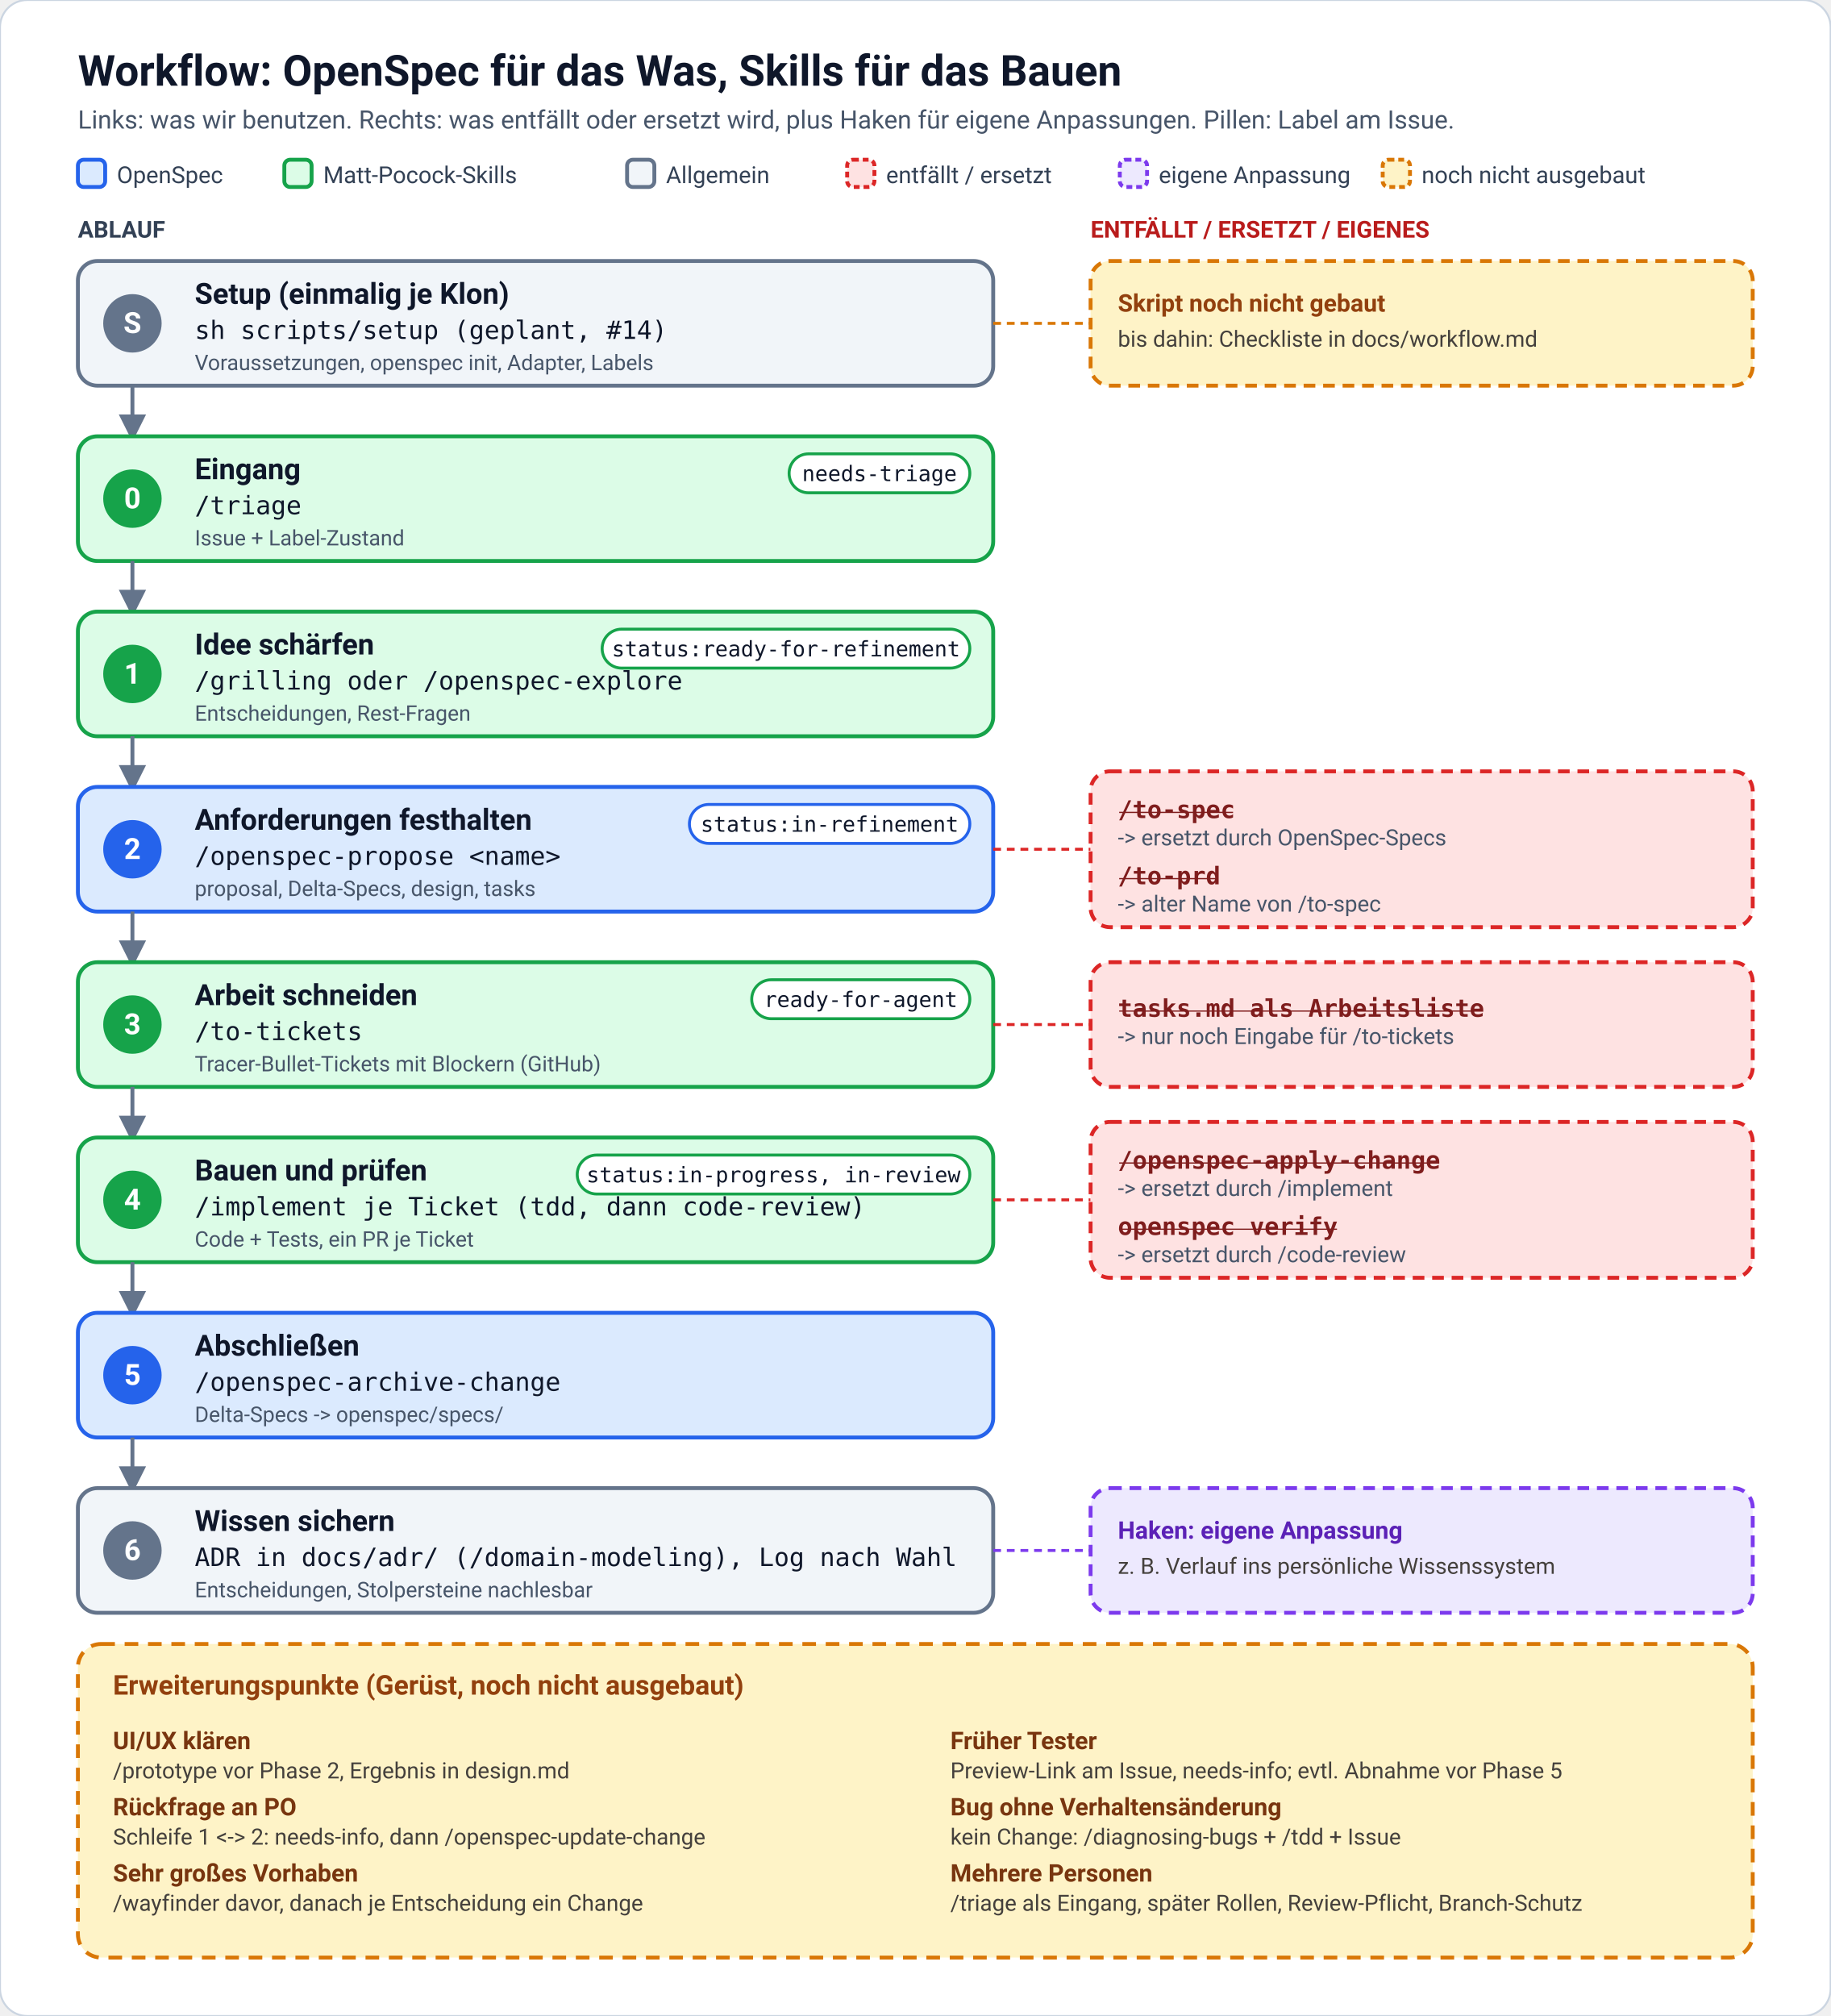
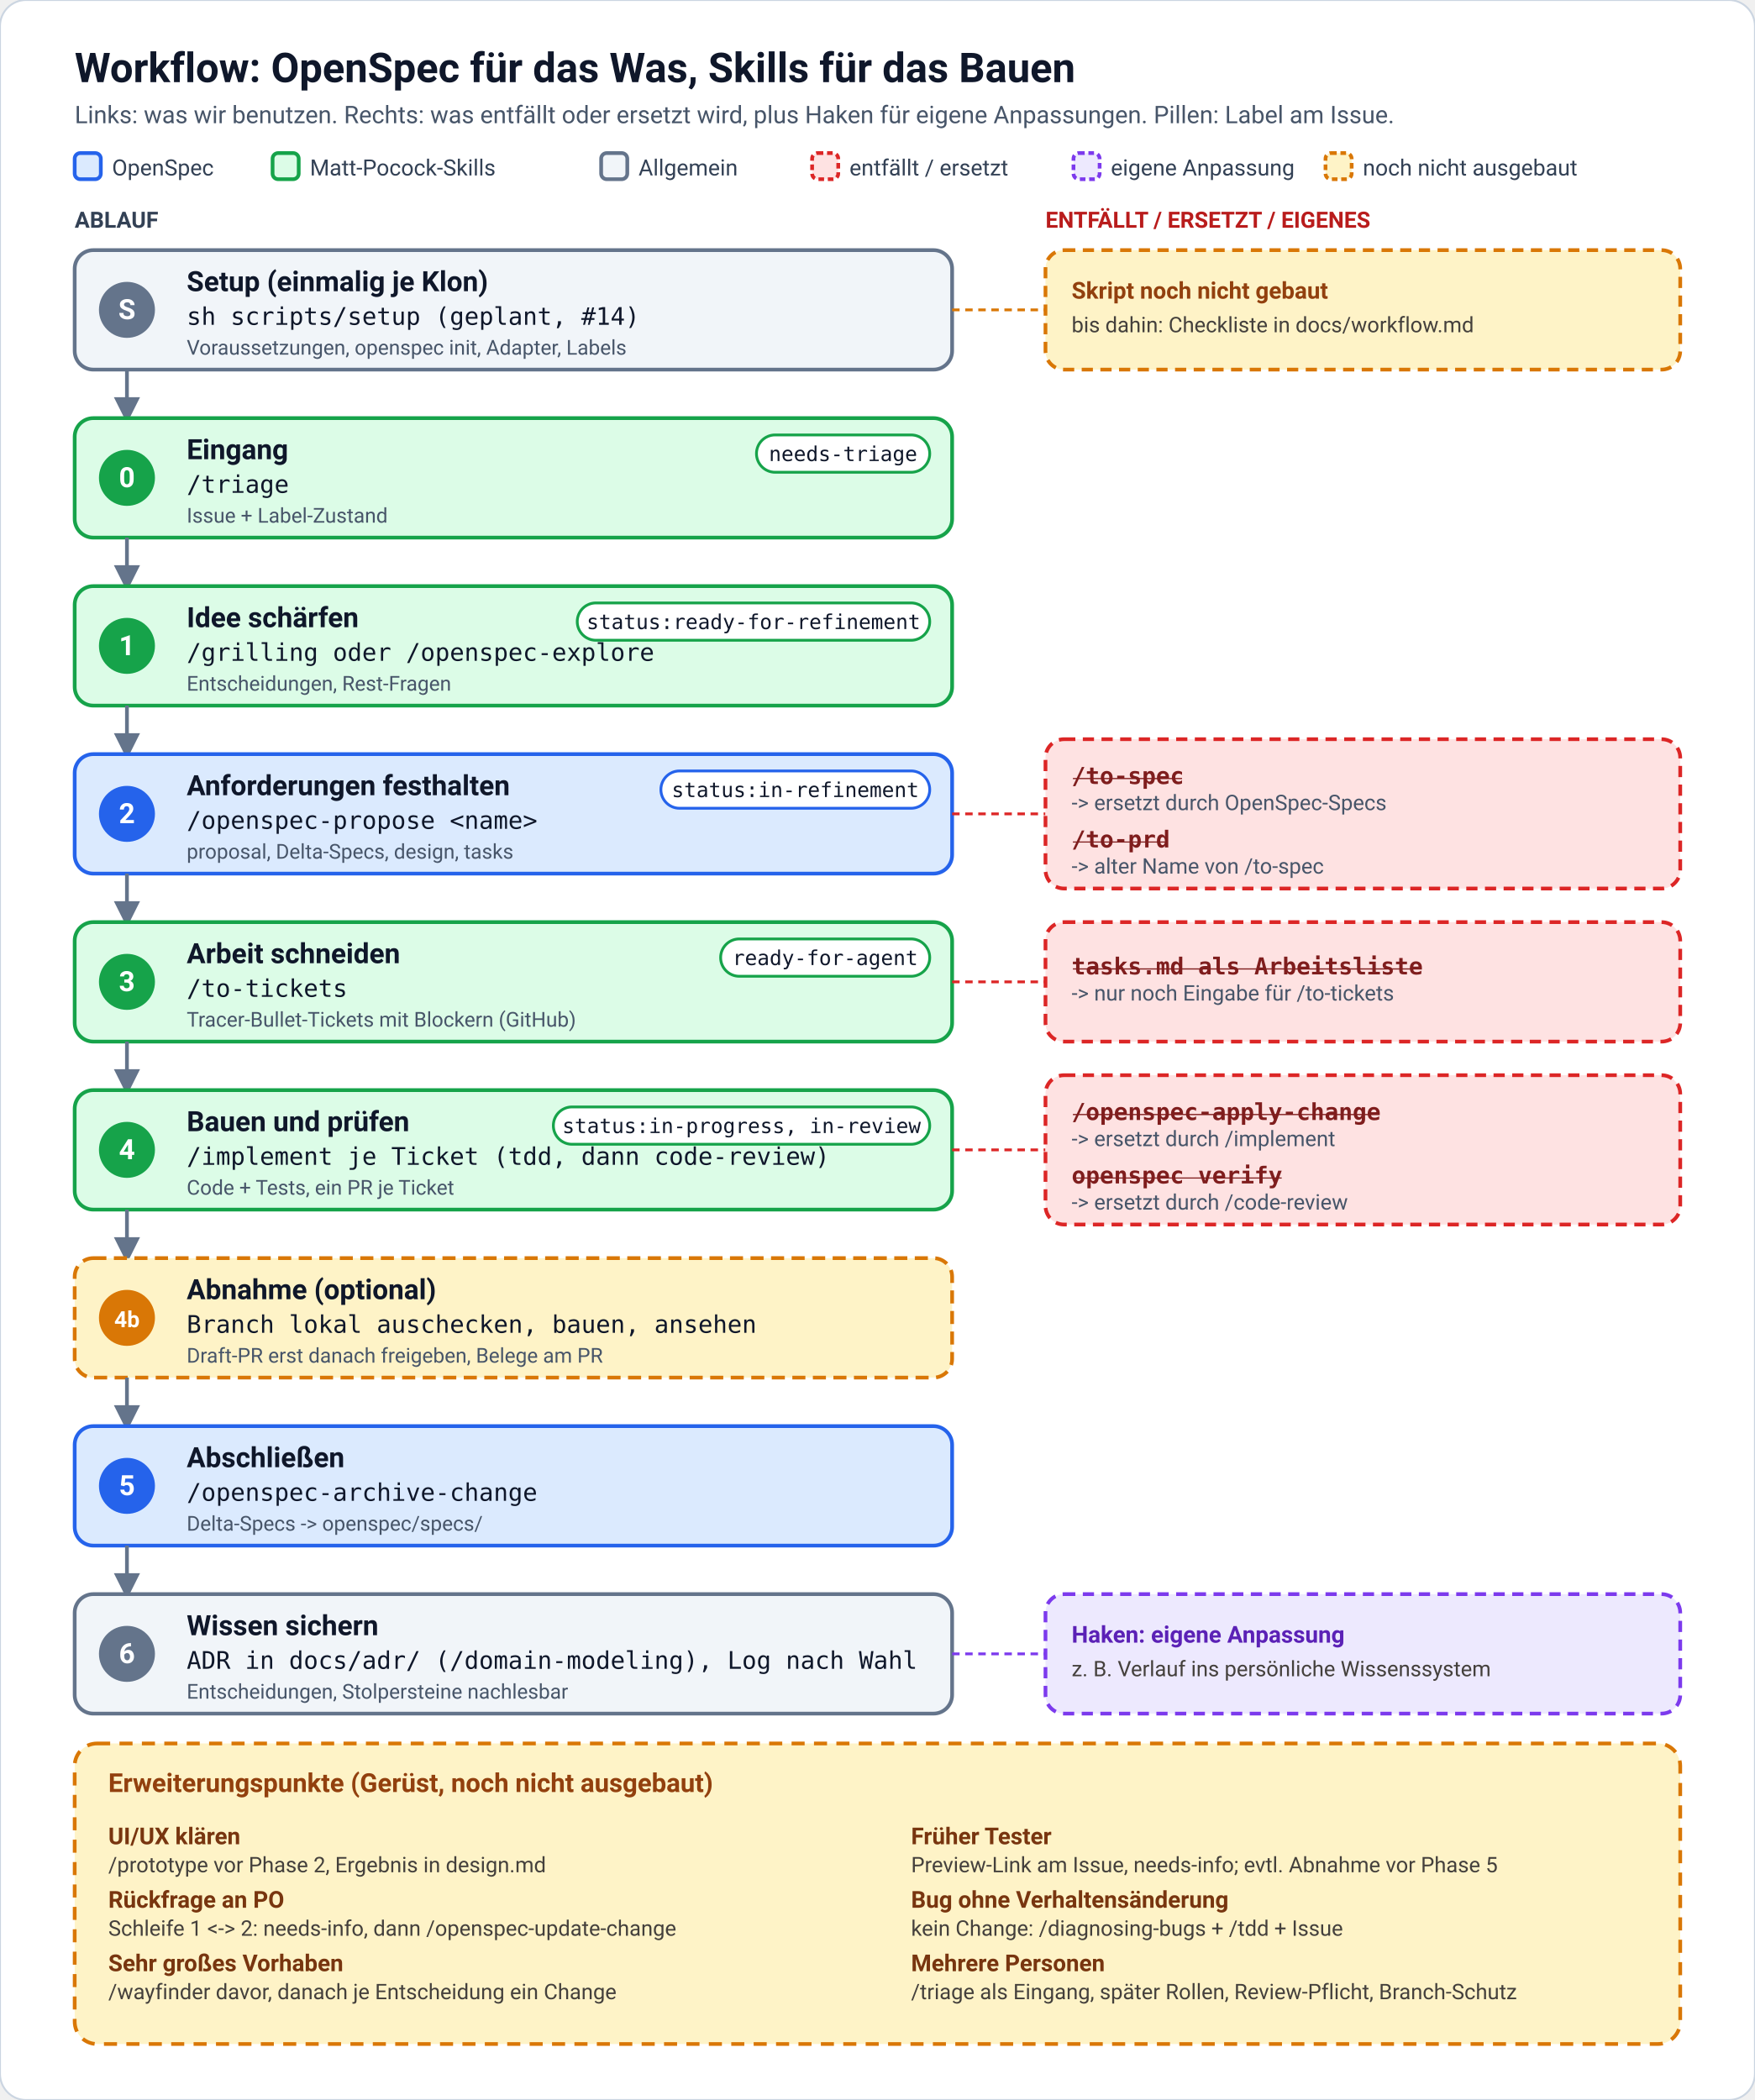
- <svg xmlns="http://www.w3.org/2000/svg" viewBox="0 0 940 1035" width="940" height="1035" font-family="system-ui,-apple-system,Segoe UI,Roboto,sans-serif" role="img" aria-label="Entwicklungs-Workflow mit OpenSpec, Matt-Pocock-Skills und GitHub">
+ <svg xmlns="http://www.w3.org/2000/svg" viewBox="0 0 940 1125" width="940" height="1125" font-family="system-ui,-apple-system,Segoe UI,Roboto,sans-serif" role="img" aria-label="Entwicklungs-Workflow mit OpenSpec, Matt-Pocock-Skills und GitHub">
  <defs>
    <marker id="a" viewBox="0 0 10 10" refX="8" refY="5" markerWidth="7" markerHeight="7" orient="auto">
      <path d="M0 0L10 5L0 10z" fill="#64748b" />
    </marker>
  </defs>
-   <rect width="940" height="1035" rx="14" fill="#ffffff" stroke="#cbd5e1" />
+   <rect width="940" height="1125" rx="14" fill="#ffffff" stroke="#cbd5e1" />
  <text x="40" y="44" font-size="22" font-weight="700" fill="#0f172a">Workflow: OpenSpec für das Was, Skills für das Bauen</text>
  <text x="40" y="66" font-size="13" fill="#475569">Links: was wir benutzen. Rechts: was entfällt oder ersetzt wird, plus Haken für eigene Anpassungen. Pillen: Label am Issue.</text>
  <rect x="40" y="82" width="14" height="14" rx="3" fill="#dbeafe" stroke="#2563eb" stroke-width="2" />
  <text x="60" y="94" font-size="12" fill="#334155">OpenSpec</text>
  <rect x="146" y="82" width="14" height="14" rx="3" fill="#dcfce7" stroke="#16a34a" stroke-width="2" />
  <text x="166" y="94" font-size="12" fill="#334155">Matt-Pocock-Skills</text>
  <rect x="322" y="82" width="14" height="14" rx="3" fill="#f1f5f9" stroke="#64748b" stroke-width="2" />
  <text x="342" y="94" font-size="12" fill="#334155">Allgemein</text>
  <rect x="435" y="82" width="14" height="14" rx="3" fill="#fee2e2" stroke="#dc2626" stroke-width="2" stroke-dasharray="3 2" />
  <text x="455" y="94" font-size="12" fill="#334155">entfällt / ersetzt</text>
  <rect x="575" y="82" width="14" height="14" rx="3" fill="#ede9fe" stroke="#7c3aed" stroke-width="2" stroke-dasharray="3 2" />
  <text x="595" y="94" font-size="12" fill="#334155">eigene Anpassung</text>
  <rect x="710" y="82" width="14" height="14" rx="3" fill="#fef3c7" stroke="#d97706" stroke-width="2" stroke-dasharray="3 2" />
  <text x="730" y="94" font-size="12" fill="#334155">noch nicht ausgebaut</text>
  <text x="560" y="122" font-size="12" font-weight="700" fill="#b91c1c">ENTFÄLLT / ERSETZT / EIGENES</text>
  <text x="40" y="122" font-size="12" font-weight="700" fill="#334155">ABLAUF</text>
  <rect x="40" y="134" width="470" height="64" rx="10" fill="#f1f5f9" stroke="#64748b" stroke-width="2" />
  <circle cx="68" cy="166.0" r="15" fill="#64748b" />
  <text x="68" y="171.0" text-anchor="middle" font-size="15" font-weight="700" fill="#fff">S</text>
  <text x="100" y="156" font-size="15" font-weight="700" fill="#0f172a">Setup (einmalig je Klon)</text>
  <text x="100" y="174" font-size="13" font-family="ui-monospace,SFMono-Regular,Menlo,monospace" fill="#0f172a">sh scripts/setup  (geplant, #14)</text>
  <text x="100" y="190" font-size="11" fill="#475569">Voraussetzungen, openspec init, Adapter, Labels</text>
  <line x1="68" y1="198" x2="68" y2="224" stroke="#64748b" stroke-width="2" marker-end="url(#a)" />
  <rect x="40" y="224" width="470" height="64" rx="10" fill="#dcfce7" stroke="#16a34a" stroke-width="2" />
  <circle cx="68" cy="256.0" r="15" fill="#16a34a" />
  <text x="68" y="261.0" text-anchor="middle" font-size="15" font-weight="700" fill="#fff">0</text>
  <text x="100" y="246" font-size="15" font-weight="700" fill="#0f172a">Eingang</text>
  <text x="100" y="264" font-size="13" font-family="ui-monospace,SFMono-Regular,Menlo,monospace" fill="#0f172a">/triage</text>
  <text x="100" y="280" font-size="11" fill="#475569">Issue + Label-Zustand</text>
  <rect x="405.2" y="233" width="92.8" height="20" rx="10" fill="#ffffff" stroke="#16a34a" stroke-width="1.5" />
  <text x="451.6" y="247" text-anchor="middle" font-size="11" font-family="ui-monospace,Menlo,monospace" fill="#0f172a">needs-triage</text>
  <line x1="68" y1="288" x2="68" y2="314" stroke="#64748b" stroke-width="2" marker-end="url(#a)" />
  <rect x="40" y="314" width="470" height="64" rx="10" fill="#dcfce7" stroke="#16a34a" stroke-width="2" />
  <circle cx="68" cy="346.0" r="15" fill="#16a34a" />
  <text x="68" y="351.0" text-anchor="middle" font-size="15" font-weight="700" fill="#fff">1</text>
  <text x="100" y="336" font-size="15" font-weight="700" fill="#0f172a">Idee schärfen</text>
  <text x="100" y="354" font-size="13" font-family="ui-monospace,SFMono-Regular,Menlo,monospace" fill="#0f172a">/grilling  oder  /openspec-explore</text>
  <text x="100" y="370" font-size="11" fill="#475569">Entscheidungen, Rest-Fragen</text>
  <rect x="309.2" y="323" width="188.8" height="20" rx="10" fill="#ffffff" stroke="#16a34a" stroke-width="1.5" />
  <text x="403.6" y="337" text-anchor="middle" font-size="11" font-family="ui-monospace,Menlo,monospace" fill="#0f172a">status:ready-for-refinement</text>
  <line x1="68" y1="378" x2="68" y2="404" stroke="#64748b" stroke-width="2" marker-end="url(#a)" />
  <rect x="40" y="404" width="470" height="64" rx="10" fill="#dbeafe" stroke="#2563eb" stroke-width="2" />
  <circle cx="68" cy="436.0" r="15" fill="#2563eb" />
  <text x="68" y="441.0" text-anchor="middle" font-size="15" font-weight="700" fill="#fff">2</text>
  <text x="100" y="426" font-size="15" font-weight="700" fill="#0f172a">Anforderungen festhalten</text>
  <text x="100" y="444" font-size="13" font-family="ui-monospace,SFMono-Regular,Menlo,monospace" fill="#0f172a">/openspec-propose &lt;name&gt;</text>
  <text x="100" y="460" font-size="11" fill="#475569">proposal, Delta-Specs, design, tasks</text>
  <rect x="354.0" y="413" width="144.0" height="20" rx="10" fill="#ffffff" stroke="#2563eb" stroke-width="1.5" />
  <text x="426.0" y="427" text-anchor="middle" font-size="11" font-family="ui-monospace,Menlo,monospace" fill="#0f172a">status:in-refinement</text>
  <line x1="68" y1="468" x2="68" y2="494" stroke="#64748b" stroke-width="2" marker-end="url(#a)" />
  <line x1="510" y1="436.0" x2="560" y2="436.0" stroke="#dc2626" stroke-width="1.5" stroke-dasharray="4 3" />
  <rect x="560" y="396.0" width="340" height="80" rx="10" fill="#fee2e2" stroke="#dc2626" stroke-width="2" stroke-dasharray="6 4" />
  <text x="574" y="420.0" font-size="12.5" fill="#7f1d1d">
    <tspan font-family="ui-monospace,Menlo,monospace" text-decoration="line-through" font-weight="700">/to-spec</tspan>
  </text>
  <text x="574" y="434.0" font-size="11.5" fill="#475569">-&gt; ersetzt durch OpenSpec-Specs</text>
  <text x="574" y="454.0" font-size="12.5" fill="#7f1d1d">
    <tspan font-family="ui-monospace,Menlo,monospace" text-decoration="line-through" font-weight="700">/to-prd</tspan>
  </text>
  <text x="574" y="468.0" font-size="11.5" fill="#475569">-&gt; alter Name von /to-spec</text>
  <rect x="40" y="494" width="470" height="64" rx="10" fill="#dcfce7" stroke="#16a34a" stroke-width="2" />
  <circle cx="68" cy="526.0" r="15" fill="#16a34a" />
  <text x="68" y="531.0" text-anchor="middle" font-size="15" font-weight="700" fill="#fff">3</text>
  <text x="100" y="516" font-size="15" font-weight="700" fill="#0f172a">Arbeit schneiden</text>
  <text x="100" y="534" font-size="13" font-family="ui-monospace,SFMono-Regular,Menlo,monospace" fill="#0f172a">/to-tickets</text>
  <text x="100" y="550" font-size="11" fill="#475569">Tracer-Bullet-Tickets mit Blockern (GitHub)</text>
  <rect x="386.0" y="503" width="112.0" height="20" rx="10" fill="#ffffff" stroke="#16a34a" stroke-width="1.5" />
  <text x="442.0" y="517" text-anchor="middle" font-size="11" font-family="ui-monospace,Menlo,monospace" fill="#0f172a">ready-for-agent</text>
  <line x1="68" y1="558" x2="68" y2="584" stroke="#64748b" stroke-width="2" marker-end="url(#a)" />
  <line x1="510" y1="526.0" x2="560" y2="526.0" stroke="#dc2626" stroke-width="1.5" stroke-dasharray="4 3" />
  <rect x="560" y="494.0" width="340" height="64" rx="10" fill="#fee2e2" stroke="#dc2626" stroke-width="2" stroke-dasharray="6 4" />
  <text x="574" y="522" font-size="12.5" fill="#7f1d1d">
    <tspan font-family="ui-monospace,Menlo,monospace" text-decoration="line-through" font-weight="700">tasks.md als Arbeitsliste</tspan>
  </text>
  <text x="574" y="536" font-size="11.5" fill="#475569">-&gt; nur noch Eingabe für /to-tickets</text>
  <rect x="40" y="584" width="470" height="64" rx="10" fill="#dcfce7" stroke="#16a34a" stroke-width="2" />
  <circle cx="68" cy="616.0" r="15" fill="#16a34a" />
  <text x="68" y="621.0" text-anchor="middle" font-size="15" font-weight="700" fill="#fff">4</text>
  <text x="100" y="606" font-size="15" font-weight="700" fill="#0f172a">Bauen und prüfen</text>
  <text x="100" y="624" font-size="13" font-family="ui-monospace,SFMono-Regular,Menlo,monospace" fill="#0f172a">/implement je Ticket  (tdd, dann code-review)</text>
  <text x="100" y="640" font-size="11" fill="#475569">Code + Tests, ein PR je Ticket</text>
  <rect x="296.4" y="593" width="201.6" height="20" rx="10" fill="#ffffff" stroke="#16a34a" stroke-width="1.5" />
  <text x="397.2" y="607" text-anchor="middle" font-size="11" font-family="ui-monospace,Menlo,monospace" fill="#0f172a">status:in-progress, in-review</text>
  <line x1="68" y1="648" x2="68" y2="674" stroke="#64748b" stroke-width="2" marker-end="url(#a)" />
  <line x1="510" y1="616.0" x2="560" y2="616.0" stroke="#dc2626" stroke-width="1.5" stroke-dasharray="4 3" />
  <rect x="560" y="576.0" width="340" height="80" rx="10" fill="#fee2e2" stroke="#dc2626" stroke-width="2" stroke-dasharray="6 4" />
  <text x="574" y="600.0" font-size="12.5" fill="#7f1d1d">
    <tspan font-family="ui-monospace,Menlo,monospace" text-decoration="line-through" font-weight="700">/openspec-apply-change</tspan>
  </text>
  <text x="574" y="614.0" font-size="11.5" fill="#475569">-&gt; ersetzt durch /implement</text>
  <text x="574" y="634.0" font-size="12.5" fill="#7f1d1d">
    <tspan font-family="ui-monospace,Menlo,monospace" text-decoration="line-through" font-weight="700">openspec verify</tspan>
  </text>
  <text x="574" y="648.0" font-size="11.5" fill="#475569">-&gt; ersetzt durch /code-review</text>
-   <rect x="40" y="674" width="470" height="64" rx="10" fill="#dbeafe" stroke="#2563eb" stroke-width="2" />
-   <circle cx="68" cy="706.0" r="15" fill="#2563eb" />
-   <text x="68" y="711.0" text-anchor="middle" font-size="15" font-weight="700" fill="#fff">5</text>
-   <text x="100" y="696" font-size="15" font-weight="700" fill="#0f172a">Abschließen</text>
-   <text x="100" y="714" font-size="13" font-family="ui-monospace,SFMono-Regular,Menlo,monospace" fill="#0f172a">/openspec-archive-change</text>
-   <text x="100" y="730" font-size="11" fill="#475569">Delta-Specs -&gt; openspec/specs/</text>
+   <rect x="40" y="674" width="470" height="64" rx="10" fill="#fef3c7" stroke="#d97706" stroke-width="2" stroke-dasharray="7 4" />
+   <circle cx="68" cy="706.0" r="15" fill="#d97706" />
+   <text x="68" y="711.0" text-anchor="middle" font-size="12" font-weight="700" fill="#fff">4b</text>
+   <text x="100" y="696" font-size="15" font-weight="700" fill="#0f172a">Abnahme (optional)</text>
+   <text x="100" y="714" font-size="13" font-family="ui-monospace,SFMono-Regular,Menlo,monospace" fill="#0f172a">Branch lokal auschecken, bauen, ansehen</text>
+   <text x="100" y="730" font-size="11" fill="#475569">Draft-PR erst danach freigeben, Belege am PR</text>
  <line x1="68" y1="738" x2="68" y2="764" stroke="#64748b" stroke-width="2" marker-end="url(#a)" />
-   <rect x="40" y="764" width="470" height="64" rx="10" fill="#f1f5f9" stroke="#64748b" stroke-width="2" />
-   <circle cx="68" cy="796.0" r="15" fill="#64748b" />
-   <text x="68" y="801.0" text-anchor="middle" font-size="15" font-weight="700" fill="#fff">6</text>
-   <text x="100" y="786" font-size="15" font-weight="700" fill="#0f172a">Wissen sichern</text>
-   <text x="100" y="804" font-size="13" font-family="ui-monospace,SFMono-Regular,Menlo,monospace" fill="#0f172a">ADR in docs/adr/ (/domain-modeling), Log nach Wahl</text>
-   <text x="100" y="820" font-size="11" fill="#475569">Entscheidungen, Stolpersteine nachlesbar</text>
-   <line x1="510" y1="796.0" x2="560" y2="796.0" stroke="#7c3aed" stroke-width="1.5" stroke-dasharray="4 3" />
-   <rect x="560" y="764" width="340" height="64" rx="10" fill="#ede9fe" stroke="#7c3aed" stroke-width="2" stroke-dasharray="6 4" />
-   <text x="574" y="790" font-size="12.5" font-weight="700" fill="#5b21b6">Haken: eigene Anpassung</text>
-   <text x="574" y="808" font-size="11.5" fill="#44403c">z. B. Verlauf ins persönliche Wissenssystem</text>
+   <rect x="40" y="764" width="470" height="64" rx="10" fill="#dbeafe" stroke="#2563eb" stroke-width="2" />
+   <circle cx="68" cy="796.0" r="15" fill="#2563eb" />
+   <text x="68" y="801.0" text-anchor="middle" font-size="15" font-weight="700" fill="#fff">5</text>
+   <text x="100" y="786" font-size="15" font-weight="700" fill="#0f172a">Abschließen</text>
+   <text x="100" y="804" font-size="13" font-family="ui-monospace,SFMono-Regular,Menlo,monospace" fill="#0f172a">/openspec-archive-change</text>
+   <text x="100" y="820" font-size="11" fill="#475569">Delta-Specs -&gt; openspec/specs/</text>
+   <line x1="68" y1="828" x2="68" y2="854" stroke="#64748b" stroke-width="2" marker-end="url(#a)" />
+   <rect x="40" y="854" width="470" height="64" rx="10" fill="#f1f5f9" stroke="#64748b" stroke-width="2" />
+   <circle cx="68" cy="886.0" r="15" fill="#64748b" />
+   <text x="68" y="891.0" text-anchor="middle" font-size="15" font-weight="700" fill="#fff">6</text>
+   <text x="100" y="876" font-size="15" font-weight="700" fill="#0f172a">Wissen sichern</text>
+   <text x="100" y="894" font-size="13" font-family="ui-monospace,SFMono-Regular,Menlo,monospace" fill="#0f172a">ADR in docs/adr/ (/domain-modeling), Log nach Wahl</text>
+   <text x="100" y="910" font-size="11" fill="#475569">Entscheidungen, Stolpersteine nachlesbar</text>
+   <line x1="510" y1="886.0" x2="560" y2="886.0" stroke="#7c3aed" stroke-width="1.5" stroke-dasharray="4 3" />
+   <rect x="560" y="854" width="340" height="64" rx="10" fill="#ede9fe" stroke="#7c3aed" stroke-width="2" stroke-dasharray="6 4" />
+   <text x="574" y="880" font-size="12.5" font-weight="700" fill="#5b21b6">Haken: eigene Anpassung</text>
+   <text x="574" y="898" font-size="11.5" fill="#44403c">z. B. Verlauf ins persönliche Wissenssystem</text>
  <line x1="510" y1="166.0" x2="560" y2="166.0" stroke="#d97706" stroke-width="1.5" stroke-dasharray="4 3" />
  <rect x="560" y="134" width="340" height="64" rx="10" fill="#fef3c7" stroke="#d97706" stroke-width="2" stroke-dasharray="6 4" />
  <text x="574" y="160" font-size="12.5" font-weight="700" fill="#92400e">Skript noch nicht gebaut</text>
  <text x="574" y="178" font-size="11.5" fill="#44403c">bis dahin: Checkliste in docs/workflow.md</text>
-   <rect x="40" y="844" width="860" height="161" rx="12" fill="#fef3c7" stroke="#d97706" stroke-width="2" stroke-dasharray="7 5" />
-   <text x="58" y="870" font-size="14" font-weight="700" fill="#92400e">Erweiterungspunkte (Gerüst, noch nicht ausgebaut)</text>
-   <text x="58" y="898" font-size="12.5" font-weight="700" fill="#78350f">UI/UX klären</text>
-   <text x="58" y="913" font-size="11.5" fill="#44403c">/prototype vor Phase 2, Ergebnis in design.md</text>
-   <text x="488" y="898" font-size="12.5" font-weight="700" fill="#78350f">Früher Tester</text>
-   <text x="488" y="913" font-size="11.5" fill="#44403c">Preview-Link am Issue, needs-info; evtl. Abnahme vor Phase 5</text>
-   <text x="58" y="932" font-size="12.5" font-weight="700" fill="#78350f">Rückfrage an PO</text>
-   <text x="58" y="947" font-size="11.5" fill="#44403c">Schleife 1 &lt;-&gt; 2: needs-info, dann /openspec-update-change</text>
-   <text x="488" y="932" font-size="12.5" font-weight="700" fill="#78350f">Bug ohne Verhaltensänderung</text>
-   <text x="488" y="947" font-size="11.5" fill="#44403c">kein Change: /diagnosing-bugs + /tdd + Issue</text>
-   <text x="58" y="966" font-size="12.5" font-weight="700" fill="#78350f">Sehr großes Vorhaben</text>
-   <text x="58" y="981" font-size="11.5" fill="#44403c">/wayfinder davor, danach je Entscheidung ein Change</text>
-   <text x="488" y="966" font-size="12.5" font-weight="700" fill="#78350f">Mehrere Personen</text>
-   <text x="488" y="981" font-size="11.5" fill="#44403c">/triage als Eingang, später Rollen, Review-Pflicht, Branch-Schutz</text>
+   <rect x="40" y="934" width="860" height="161" rx="12" fill="#fef3c7" stroke="#d97706" stroke-width="2" stroke-dasharray="7 5" />
+   <text x="58" y="960" font-size="14" font-weight="700" fill="#92400e">Erweiterungspunkte (Gerüst, noch nicht ausgebaut)</text>
+   <text x="58" y="988" font-size="12.5" font-weight="700" fill="#78350f">UI/UX klären</text>
+   <text x="58" y="1003" font-size="11.5" fill="#44403c">/prototype vor Phase 2, Ergebnis in design.md</text>
+   <text x="488" y="988" font-size="12.5" font-weight="700" fill="#78350f">Früher Tester</text>
+   <text x="488" y="1003" font-size="11.5" fill="#44403c">Preview-Link am Issue, needs-info; evtl. Abnahme vor Phase 5</text>
+   <text x="58" y="1022" font-size="12.5" font-weight="700" fill="#78350f">Rückfrage an PO</text>
+   <text x="58" y="1037" font-size="11.5" fill="#44403c">Schleife 1 &lt;-&gt; 2: needs-info, dann /openspec-update-change</text>
+   <text x="488" y="1022" font-size="12.5" font-weight="700" fill="#78350f">Bug ohne Verhaltensänderung</text>
+   <text x="488" y="1037" font-size="11.5" fill="#44403c">kein Change: /diagnosing-bugs + /tdd + Issue</text>
+   <text x="58" y="1056" font-size="12.5" font-weight="700" fill="#78350f">Sehr großes Vorhaben</text>
+   <text x="58" y="1071" font-size="11.5" fill="#44403c">/wayfinder davor, danach je Entscheidung ein Change</text>
+   <text x="488" y="1056" font-size="12.5" font-weight="700" fill="#78350f">Mehrere Personen</text>
+   <text x="488" y="1071" font-size="11.5" fill="#44403c">/triage als Eingang, später Rollen, Review-Pflicht, Branch-Schutz</text>
</svg>
